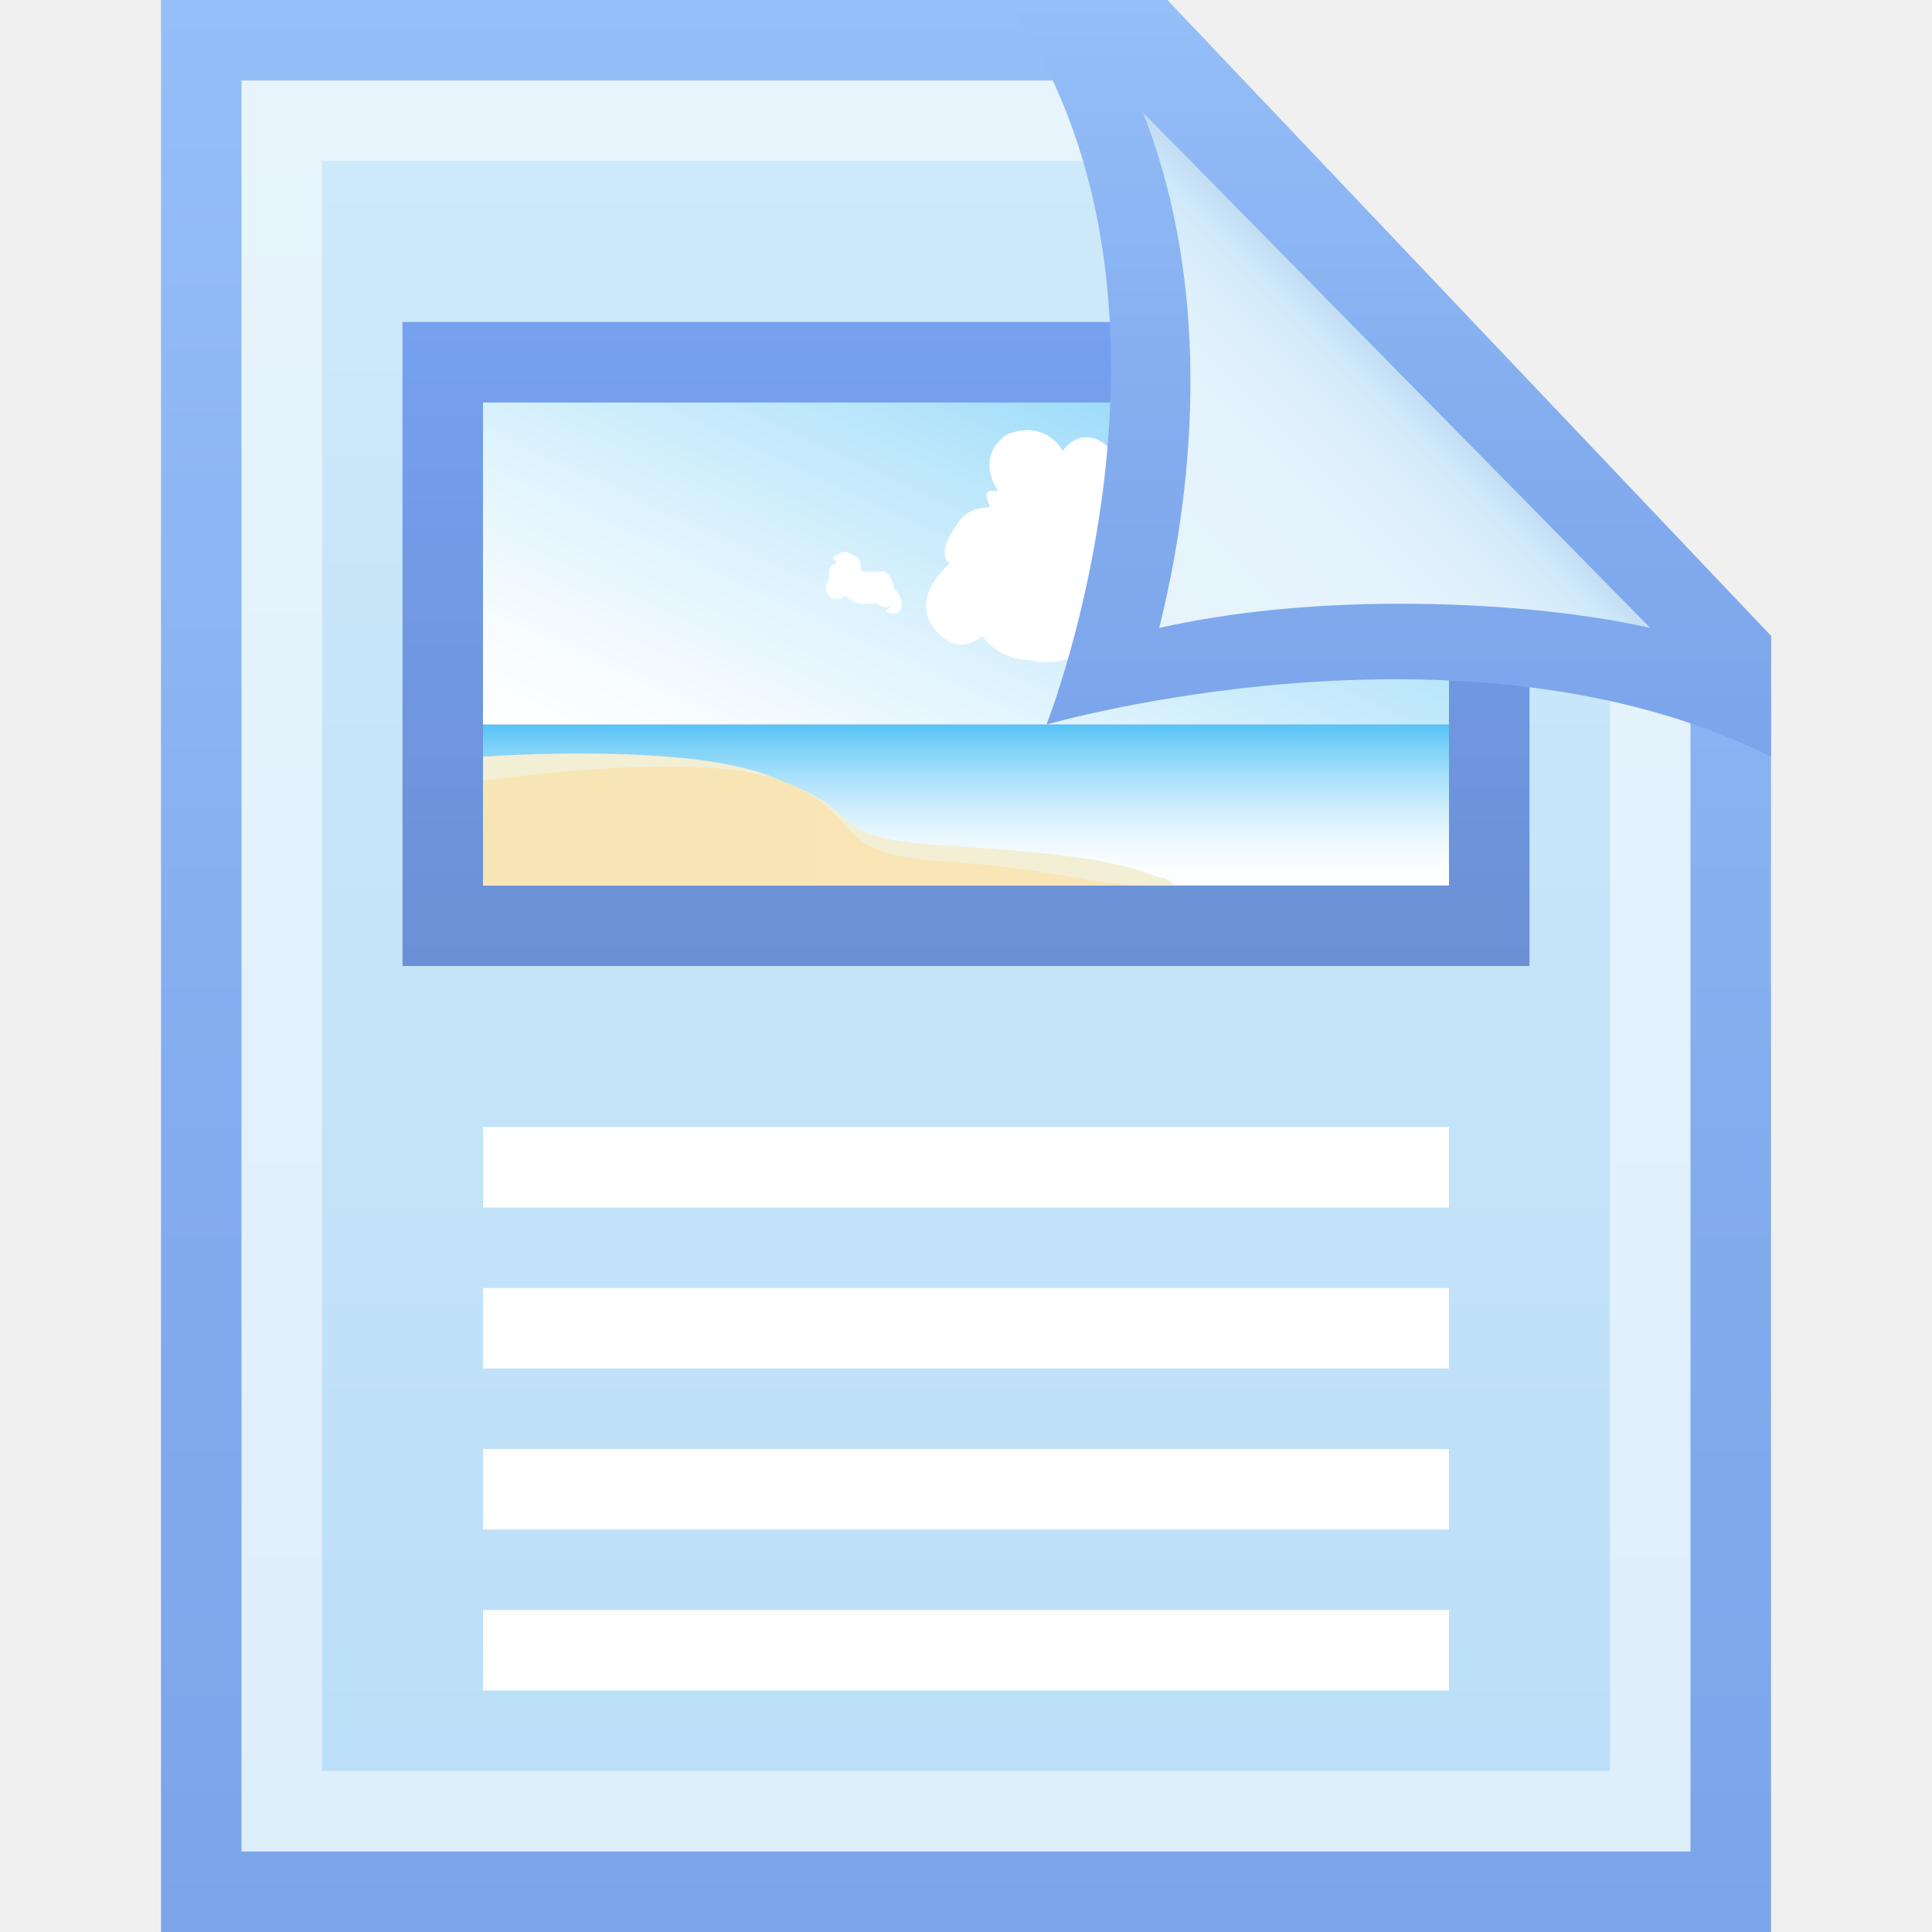
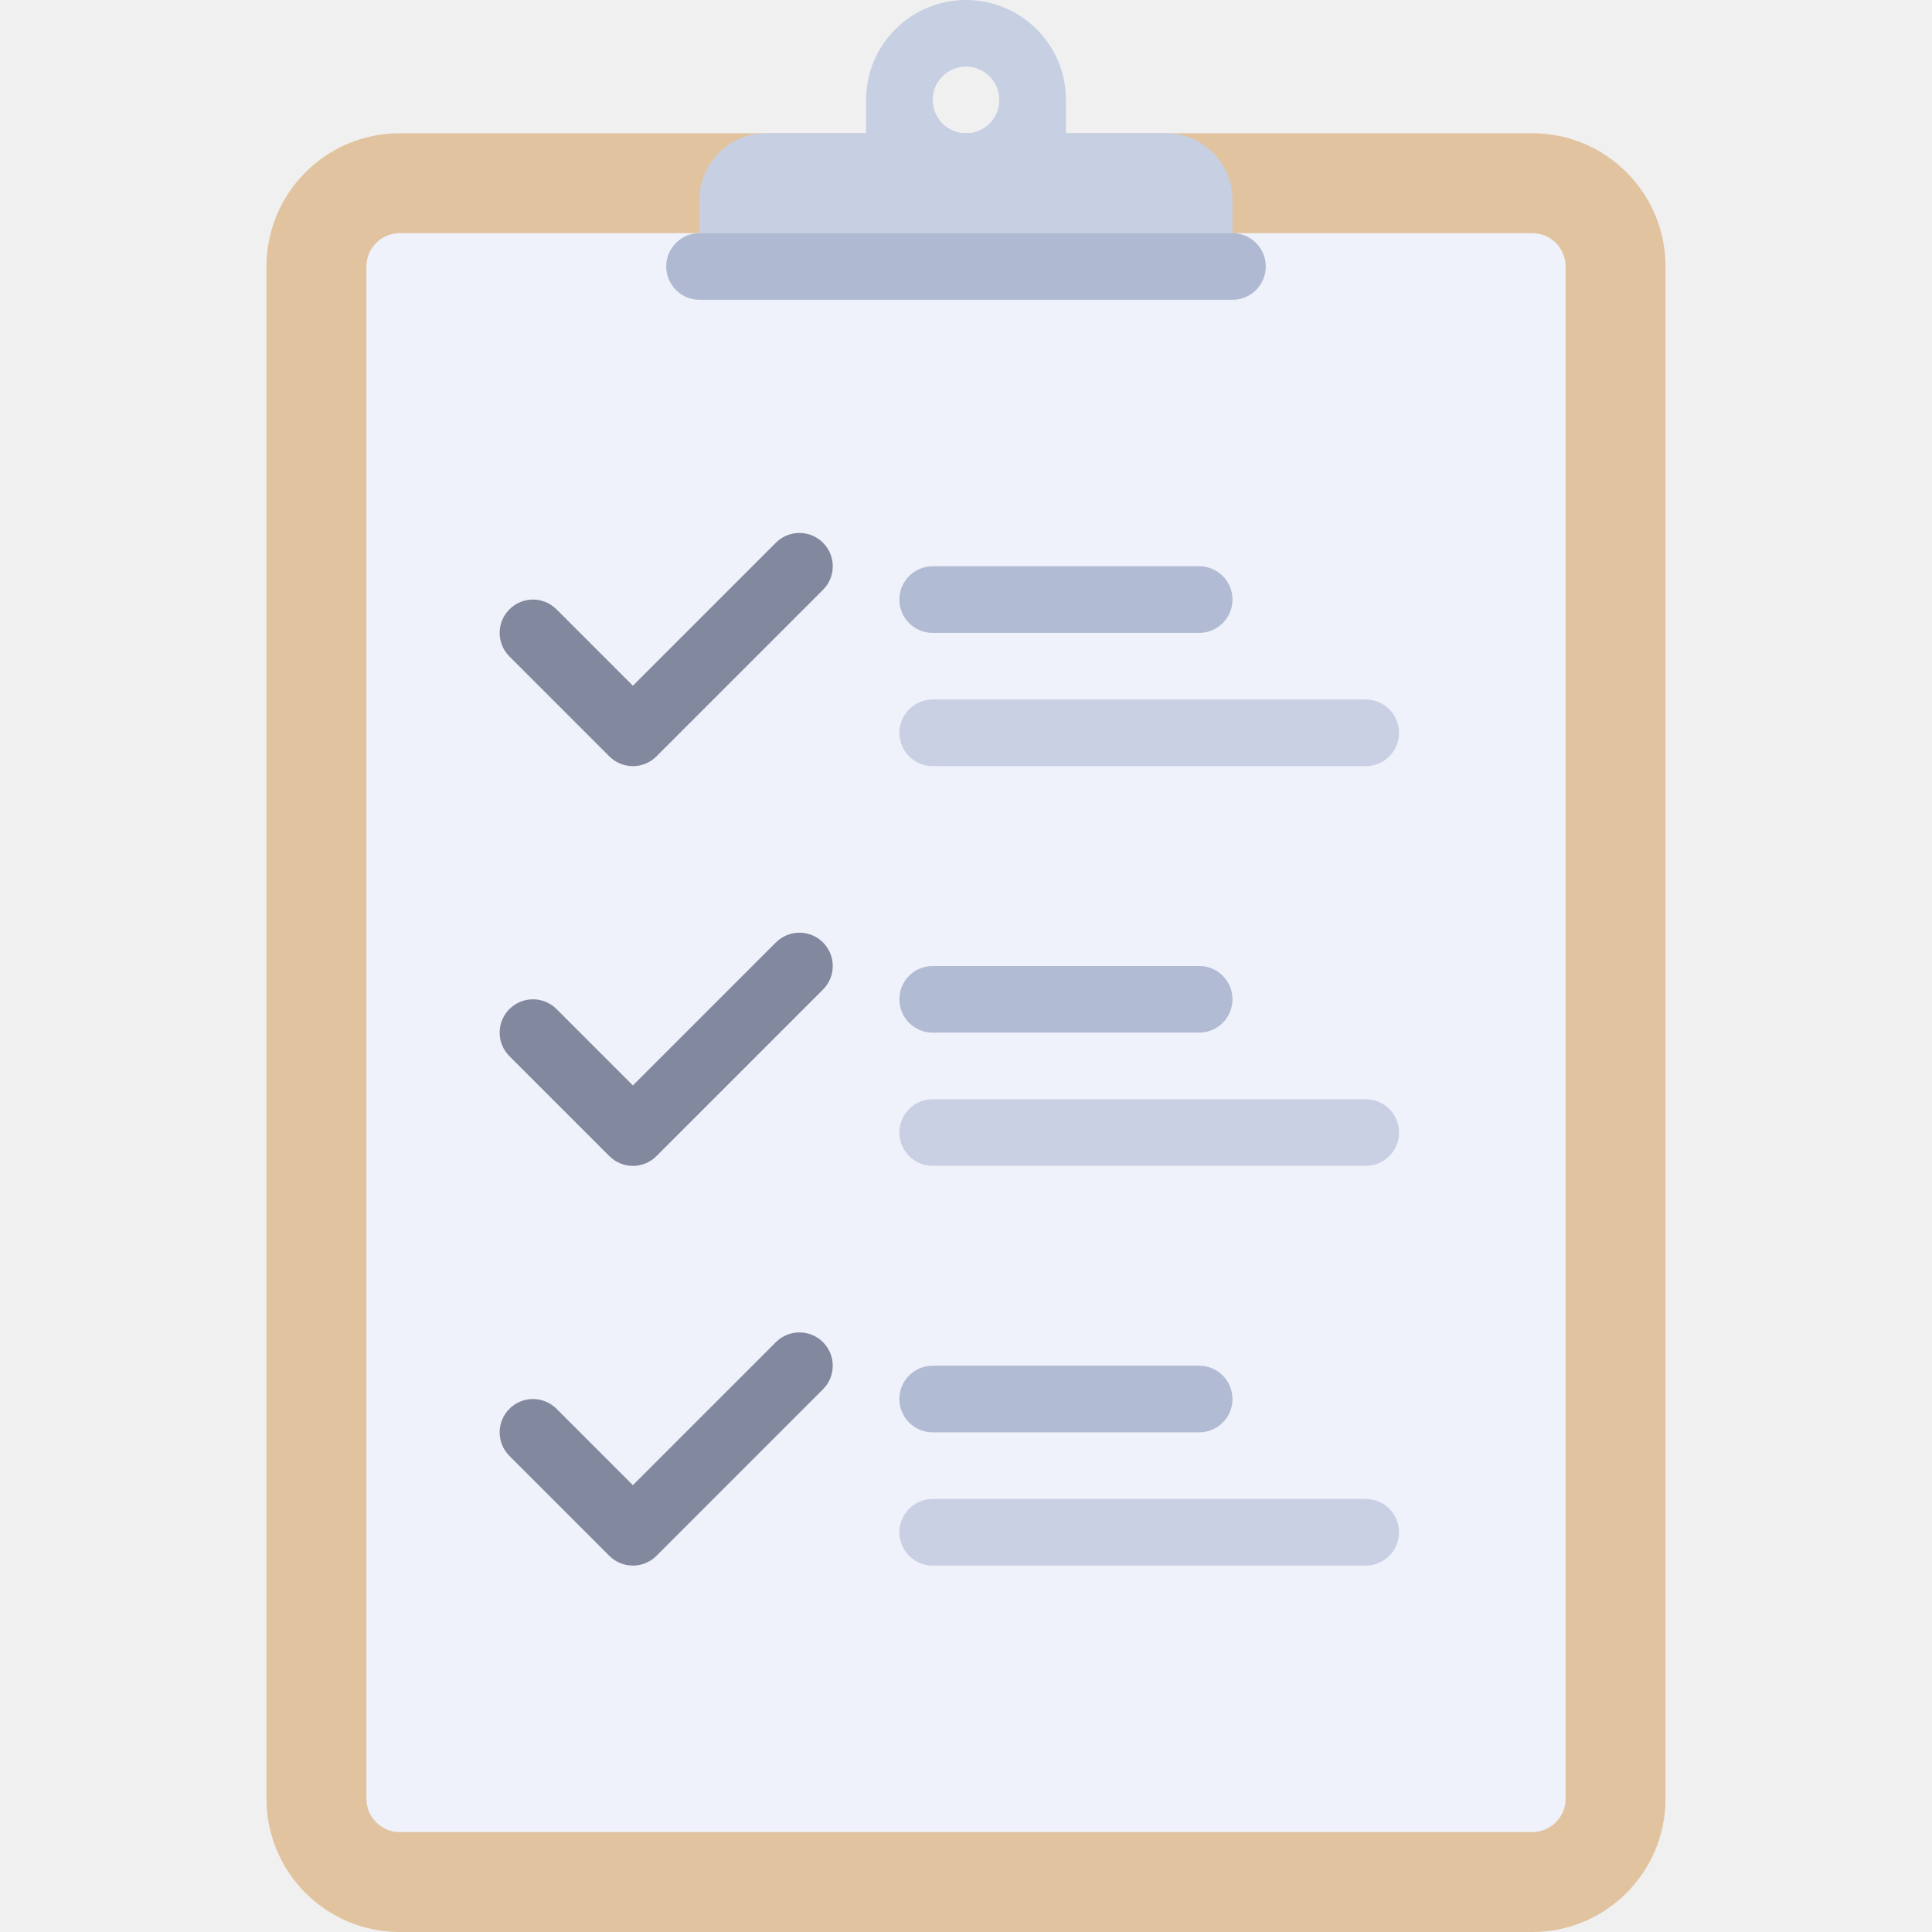
- <svg xmlns="http://www.w3.org/2000/svg" version="1.1" x="0px" y="0px" width="24px" height="24px" viewBox="-2 0 24 24" style="overflow:visible;enable-background:new -2 0 24 24;" xml:space="preserve" preserveAspectRatio="xMinYMid meet">
-   <defs>
- </defs>
-   <linearGradient id="SVGID_1_" gradientUnits="userSpaceOnUse" x1="9.999" y1="0" x2="9.999" y2="24">
-     <stop offset="0" style="stop-color:#95BFF8" />
-     <stop offset="0.557" style="stop-color:#84ADEF" />
-     <stop offset="1" style="stop-color:#7CA4EB" />
-   </linearGradient>
-   <polygon style="fill:url(#SVGID_1_);" points="12.5,0 11.5,0 1,0 0,0 0,24 1,24 19,24 20,24 20,7.9 " />
-   <linearGradient id="SVGID_2_" gradientUnits="userSpaceOnUse" x1="9.999" y1="1" x2="9.999" y2="23">
-     <stop offset="0" style="stop-color:#E7F4FC" />
-     <stop offset="1" style="stop-color:#DEEFFC" />
-   </linearGradient>
-   <polygon style="fill:url(#SVGID_2_);" points="12.1,1 11.1,1 2,1 1,1 1,23 2,23 18,23 19,23 19,8.3 " />
-   <linearGradient id="SVGID_3_" gradientUnits="userSpaceOnUse" x1="9.999" y1="2" x2="9.999" y2="22">
-     <stop offset="0" style="stop-color:#CEE9F9" />
-     <stop offset="1" style="stop-color:#BBDFF8" />
-   </linearGradient>
-   <polygon style="fill:url(#SVGID_3_);" points="11.6,2 10.6,2 3,2 2,2 2,22 3,22 17,22 18,22 18,8.7 " />
-   <path style="fill:#FFFFFF;" d="M16,21H4v-1h12V21z M16,18H4v1h12V18z M16,16H4v1h12V16z M16,14H4v1h12V14z" />
-   <linearGradient id="SVGID_4_" gradientUnits="userSpaceOnUse" x1="9.999" y1="4" x2="9.999" y2="12">
-     <stop offset="0" style="stop-color:#76A1F0" />
-     <stop offset="1" style="stop-color:#6B90D5" />
-   </linearGradient>
-   <polygon style="fill:url(#SVGID_4_);" points="15.3,4 14.3,4 4,4 3,4 3,12 4,12 16,12 17,12 17,5.8 " />
-   <linearGradient id="SVGID_5_" gradientUnits="userSpaceOnUse" x1="9.999" y1="9" x2="9.999" y2="11">
-     <stop offset="0" style="stop-color:#57C3F6" />
-     <stop offset="0.165" style="stop-color:#83D3F8" />
-     <stop offset="0.355" style="stop-color:#AFE3FB" />
-     <stop offset="0.54" style="stop-color:#D2EFFD" />
-     <stop offset="0.713" style="stop-color:#EBF8FE" />
-     <stop offset="0.871" style="stop-color:#FAFDFF" />
-     <stop offset="1" style="stop-color:#FFFFFF" />
-   </linearGradient>
-   <rect x="4" y="9" style="fill:url(#SVGID_5_);" width="12" height="2" />
-   <path style="fill:#F2EFD5;" d="M12.4,10.9c-0.5-0.2-1.1-0.3-2.7-0.4c-1.5-0.1-0.9-0.4-2-0.8C6.7,9.2,4,9.4,4,9.4V11h8.6  C12.6,11,12.5,10.9,12.4,10.9z" />
-   <linearGradient id="SVGID_6_" gradientUnits="userSpaceOnUse" x1="4" y1="10.248" x2="12.296" y2="10.248">
-     <stop offset="0" style="stop-color:#F8E5B5" />
-     <stop offset="1" style="stop-color:#F9E5B6" />
-   </linearGradient>
-   <path style="fill:url(#SVGID_6_);" d="M9.7,10.7c-1.5-0.1-0.9-0.6-2-1c-1-0.4-3.7,0-3.7,0V11h8.3C11.5,11,11.2,10.8,9.7,10.7z" />
-   <linearGradient id="SVGID_7_" gradientUnits="userSpaceOnUse" x1="12.534" y1="1.567" x2="8.163" y2="10.941">
-     <stop offset="0" style="stop-color:#57C3F6" />
-     <stop offset="0.229" style="stop-color:#8AD5F9" />
-     <stop offset="0.483" style="stop-color:#BCE7FB" />
-     <stop offset="0.705" style="stop-color:#E1F4FD" />
-     <stop offset="0.885" style="stop-color:#F7FCFF" />
-     <stop offset="1" style="stop-color:#FFFFFF" />
-   </linearGradient>
-   <rect x="4" y="5" style="fill:url(#SVGID_7_);" width="12" height="4" />
-   <path style="fill:#FFFFFF;" d="M11.2,5.6c0,0-0.2-0.4-0.7-0.2c-0.4,0.3-0.1,0.7-0.1,0.7s-0.1,0-0.1,0c-0.1,0,0,0.2,0,0.2  s-0.3,0-0.4,0.2C9.6,6.9,9.8,7,9.8,7S9.3,7.4,9.6,7.8c0.3,0.4,0.6,0.1,0.6,0.1s0.2,0.3,0.6,0.3c0.4,0.1,0.6-0.1,0.6-0.1  s0.3,0.2,0.5,0.1C12.4,8.2,12.5,8,12.5,8s0.6,0.3,0.8-0.3C13.4,7.3,13,7.1,13,7.1s0.1-0.4-0.2-0.6s-0.6,0-0.6,0s0.1,0,0-0.1  c0-0.1-0.3-0.1-0.3-0.1s0.1-0.6-0.2-0.8C11.4,5.3,11.2,5.6,11.2,5.6z" />
-   <path style="fill:#FFFFFF;" d="M8.6,6.9c0,0-0.1-0.1-0.2,0C8.3,6.9,8.4,7,8.4,7s0,0,0,0c0,0,0,0,0,0s-0.1,0-0.1,0.1  c0,0.1,0,0.1,0,0.1s-0.1,0.1,0,0.2c0.1,0.1,0.2,0,0.2,0s0.1,0.1,0.2,0.1c0.1,0,0.2,0,0.2,0s0.1,0.1,0.2,0C9,7.6,9,7.6,9,7.6  s0.2,0.1,0.2-0.1c0-0.1-0.1-0.2-0.1-0.2s0-0.1-0.1-0.2c-0.1,0-0.2,0-0.2,0s0,0,0,0s-0.1,0-0.1,0s0-0.2-0.1-0.2  C8.7,6.8,8.6,6.9,8.6,6.9z" />
-   <linearGradient id="SVGID_8_" gradientUnits="userSpaceOnUse" x1="15.245" y1="0" x2="15.245" y2="9.359">
-     <stop offset="0" style="stop-color:#95BFF8" />
-     <stop offset="0.557" style="stop-color:#84ADEF" />
-     <stop offset="1" style="stop-color:#7CA4EB" />
-   </linearGradient>
-   <path style="fill:url(#SVGID_8_);" d="M11,9c0,0,5.2-1.5,9,0.4c0-0.1,0-1.5,0-1.5L12.5,0c0,0-1.8,0-2,0C13.1,3.7,11,9,11,9z" />
-   <linearGradient id="SVGID_9_" gradientUnits="userSpaceOnUse" x1="12.322" y1="7.545" x2="15.45" y2="4.417">
-     <stop offset="0" style="stop-color:#E7F4FC" />
-     <stop offset="0.518" style="stop-color:#E5F3FC" />
-     <stop offset="0.705" style="stop-color:#DEF0FB" />
-     <stop offset="0.837" style="stop-color:#D3EBFA" />
-     <stop offset="0.872" style="stop-color:#CEE9F9" />
-     <stop offset="1" style="stop-color:#BDD8F0" />
-   </linearGradient>
-   <path style="fill:url(#SVGID_9_);" d="M18.5,7.8c-0.9-0.2-2-0.3-3.1-0.3c-1.1,0-2.1,0.1-3,0.3c0.4-1.6,0.7-4.1-0.2-6.4L18.5,7.8z" />
+ <svg xmlns="http://www.w3.org/2000/svg" version="1.1" id="Layer_1" x="0px" y="0px" viewBox="0 0 512 512" style="enable-background:new 0 0 512 512;" xml:space="preserve">
+   <path style="fill:#E1C3A0;" d="M406.069,512H105.931c-19.501,0-35.31-15.809-35.31-35.31V70.621c0-19.501,15.809-35.31,35.31-35.31  h300.138c19.501,0,35.31,15.809,35.31,35.31V476.69C441.379,496.191,425.57,512,406.069,512z" />
+   <path style="fill:#EFF2FA;" d="M406.069,485.517H105.931c-4.875,0-8.828-3.953-8.828-8.828V70.621c0-4.875,3.953-8.828,8.828-8.828  h300.138c4.875,0,8.828,3.953,8.828,8.828V476.69C414.897,481.565,410.944,485.517,406.069,485.517z" />
+   <path style="fill:#C7CFE2;" d="M308.966,35.31h-26.483v-8.828C282.483,11.857,270.626,0,256,0s-26.483,11.857-26.483,26.483v8.828  h-26.483c-9.75,0-17.655,7.904-17.655,17.655v17.655h141.241V52.966C326.621,43.214,318.716,35.31,308.966,35.31z M256,35.31  c-4.875,0-8.828-3.953-8.828-8.828s3.953-8.828,8.828-8.828s8.828,3.953,8.828,8.828S260.875,35.31,256,35.31z" />
+   <path style="fill:#AFB9D2;" d="M326.621,79.448H185.379c-4.875,0-8.828-3.953-8.828-8.828l0,0c0-4.875,3.953-8.828,8.828-8.828  h141.241c4.875,0,8.828,3.953,8.828,8.828l0,0C335.448,75.496,331.496,79.448,326.621,79.448z" />
+   <path style="fill:#82889D;" d="M167.724,203.034c-2.259,0-4.518-0.862-6.241-2.586L135,173.965c-3.448-3.448-3.448-9.035,0-12.483  c3.448-3.448,9.035-3.448,12.483,0l20.241,20.242l37.897-37.897c3.448-3.448,9.035-3.448,12.483,0c3.448,3.448,3.448,9.035,0,12.483  l-44.138,44.138C172.242,202.173,169.983,203.034,167.724,203.034z" />
+   <g style="opacity:0.97;">
+     <path style="fill:#AFB9D2;" d="M317.793,167.724h-70.621c-4.875,0-8.828-3.953-8.828-8.828l0,0c0-4.875,3.953-8.828,8.828-8.828   h70.621c4.875,0,8.828,3.953,8.828,8.828l0,0C326.621,163.772,322.668,167.724,317.793,167.724z" />
+   </g>
+   <g style="opacity:0.97;">
+     <path style="fill:#C7CFE2;" d="M361.931,203.034H247.172c-4.875,0-8.828-3.953-8.828-8.828l0,0c0-4.875,3.953-8.828,8.828-8.828   h114.759c4.875,0,8.828,3.953,8.828,8.828l0,0C370.759,199.082,366.806,203.034,361.931,203.034z" />
+   </g>
+   <path style="fill:#82889D;" d="M167.724,414.897c-2.259,0-4.518-0.862-6.241-2.586L135,385.827c-3.448-3.448-3.448-9.035,0-12.483  c3.448-3.448,9.035-3.448,12.483,0l20.241,20.242l37.897-37.897c3.448-3.448,9.035-3.448,12.483,0c3.448,3.448,3.448,9.035,0,12.483  l-44.138,44.138C172.242,414.035,169.983,414.897,167.724,414.897z" />
+   <g style="opacity:0.97;">
+     <path style="fill:#AFB9D2;" d="M317.793,379.586h-70.621c-4.875,0-8.828-3.953-8.828-8.828l0,0c0-4.875,3.953-8.828,8.828-8.828   h70.621c4.875,0,8.828,3.953,8.828,8.828l0,0C326.621,375.634,322.668,379.586,317.793,379.586z" />
+   </g>
+   <g style="opacity:0.97;">
+     <path style="fill:#C7CFE2;" d="M361.931,414.897H247.172c-4.875,0-8.828-3.953-8.828-8.828l0,0c0-4.875,3.953-8.828,8.828-8.828   h114.759c4.875,0,8.828,3.953,8.828,8.828l0,0C370.759,410.944,366.806,414.897,361.931,414.897z" />
+   </g>
+   <path style="fill:#82889D;" d="M167.724,308.966c-2.259,0-4.518-0.862-6.241-2.586L135,279.896c-3.448-3.448-3.448-9.035,0-12.483  c3.448-3.448,9.035-3.448,12.483,0l20.241,20.242l37.897-37.897c3.448-3.448,9.035-3.448,12.483,0c3.448,3.448,3.448,9.035,0,12.483  l-44.138,44.138C172.242,308.104,169.983,308.966,167.724,308.966z" />
+   <g style="opacity:0.97;">
+     <path style="fill:#AFB9D2;" d="M317.793,273.655h-70.621c-4.875,0-8.828-3.953-8.828-8.828l0,0c0-4.875,3.953-8.828,8.828-8.828   h70.621c4.875,0,8.828,3.953,8.828,8.828l0,0C326.621,269.703,322.668,273.655,317.793,273.655z" />
+   </g>
+   <g style="opacity:0.97;">
+     <path style="fill:#C7CFE2;" d="M361.931,308.966H247.172c-4.875,0-8.828-3.953-8.828-8.828l0,0c0-4.875,3.953-8.828,8.828-8.828   h114.759c4.875,0,8.828,3.953,8.828,8.828l0,0C370.759,305.013,366.806,308.966,361.931,308.966z" />
+   </g>
+   <g>
+ </g>
+   <g>
+ </g>
+   <g>
+ </g>
+   <g>
+ </g>
+   <g>
+ </g>
+   <g>
+ </g>
+   <g>
+ </g>
+   <g>
+ </g>
+   <g>
+ </g>
+   <g>
+ </g>
+   <g>
+ </g>
+   <g>
+ </g>
+   <g>
+ </g>
+   <g>
+ </g>
+   <g>
+ </g>
</svg>
